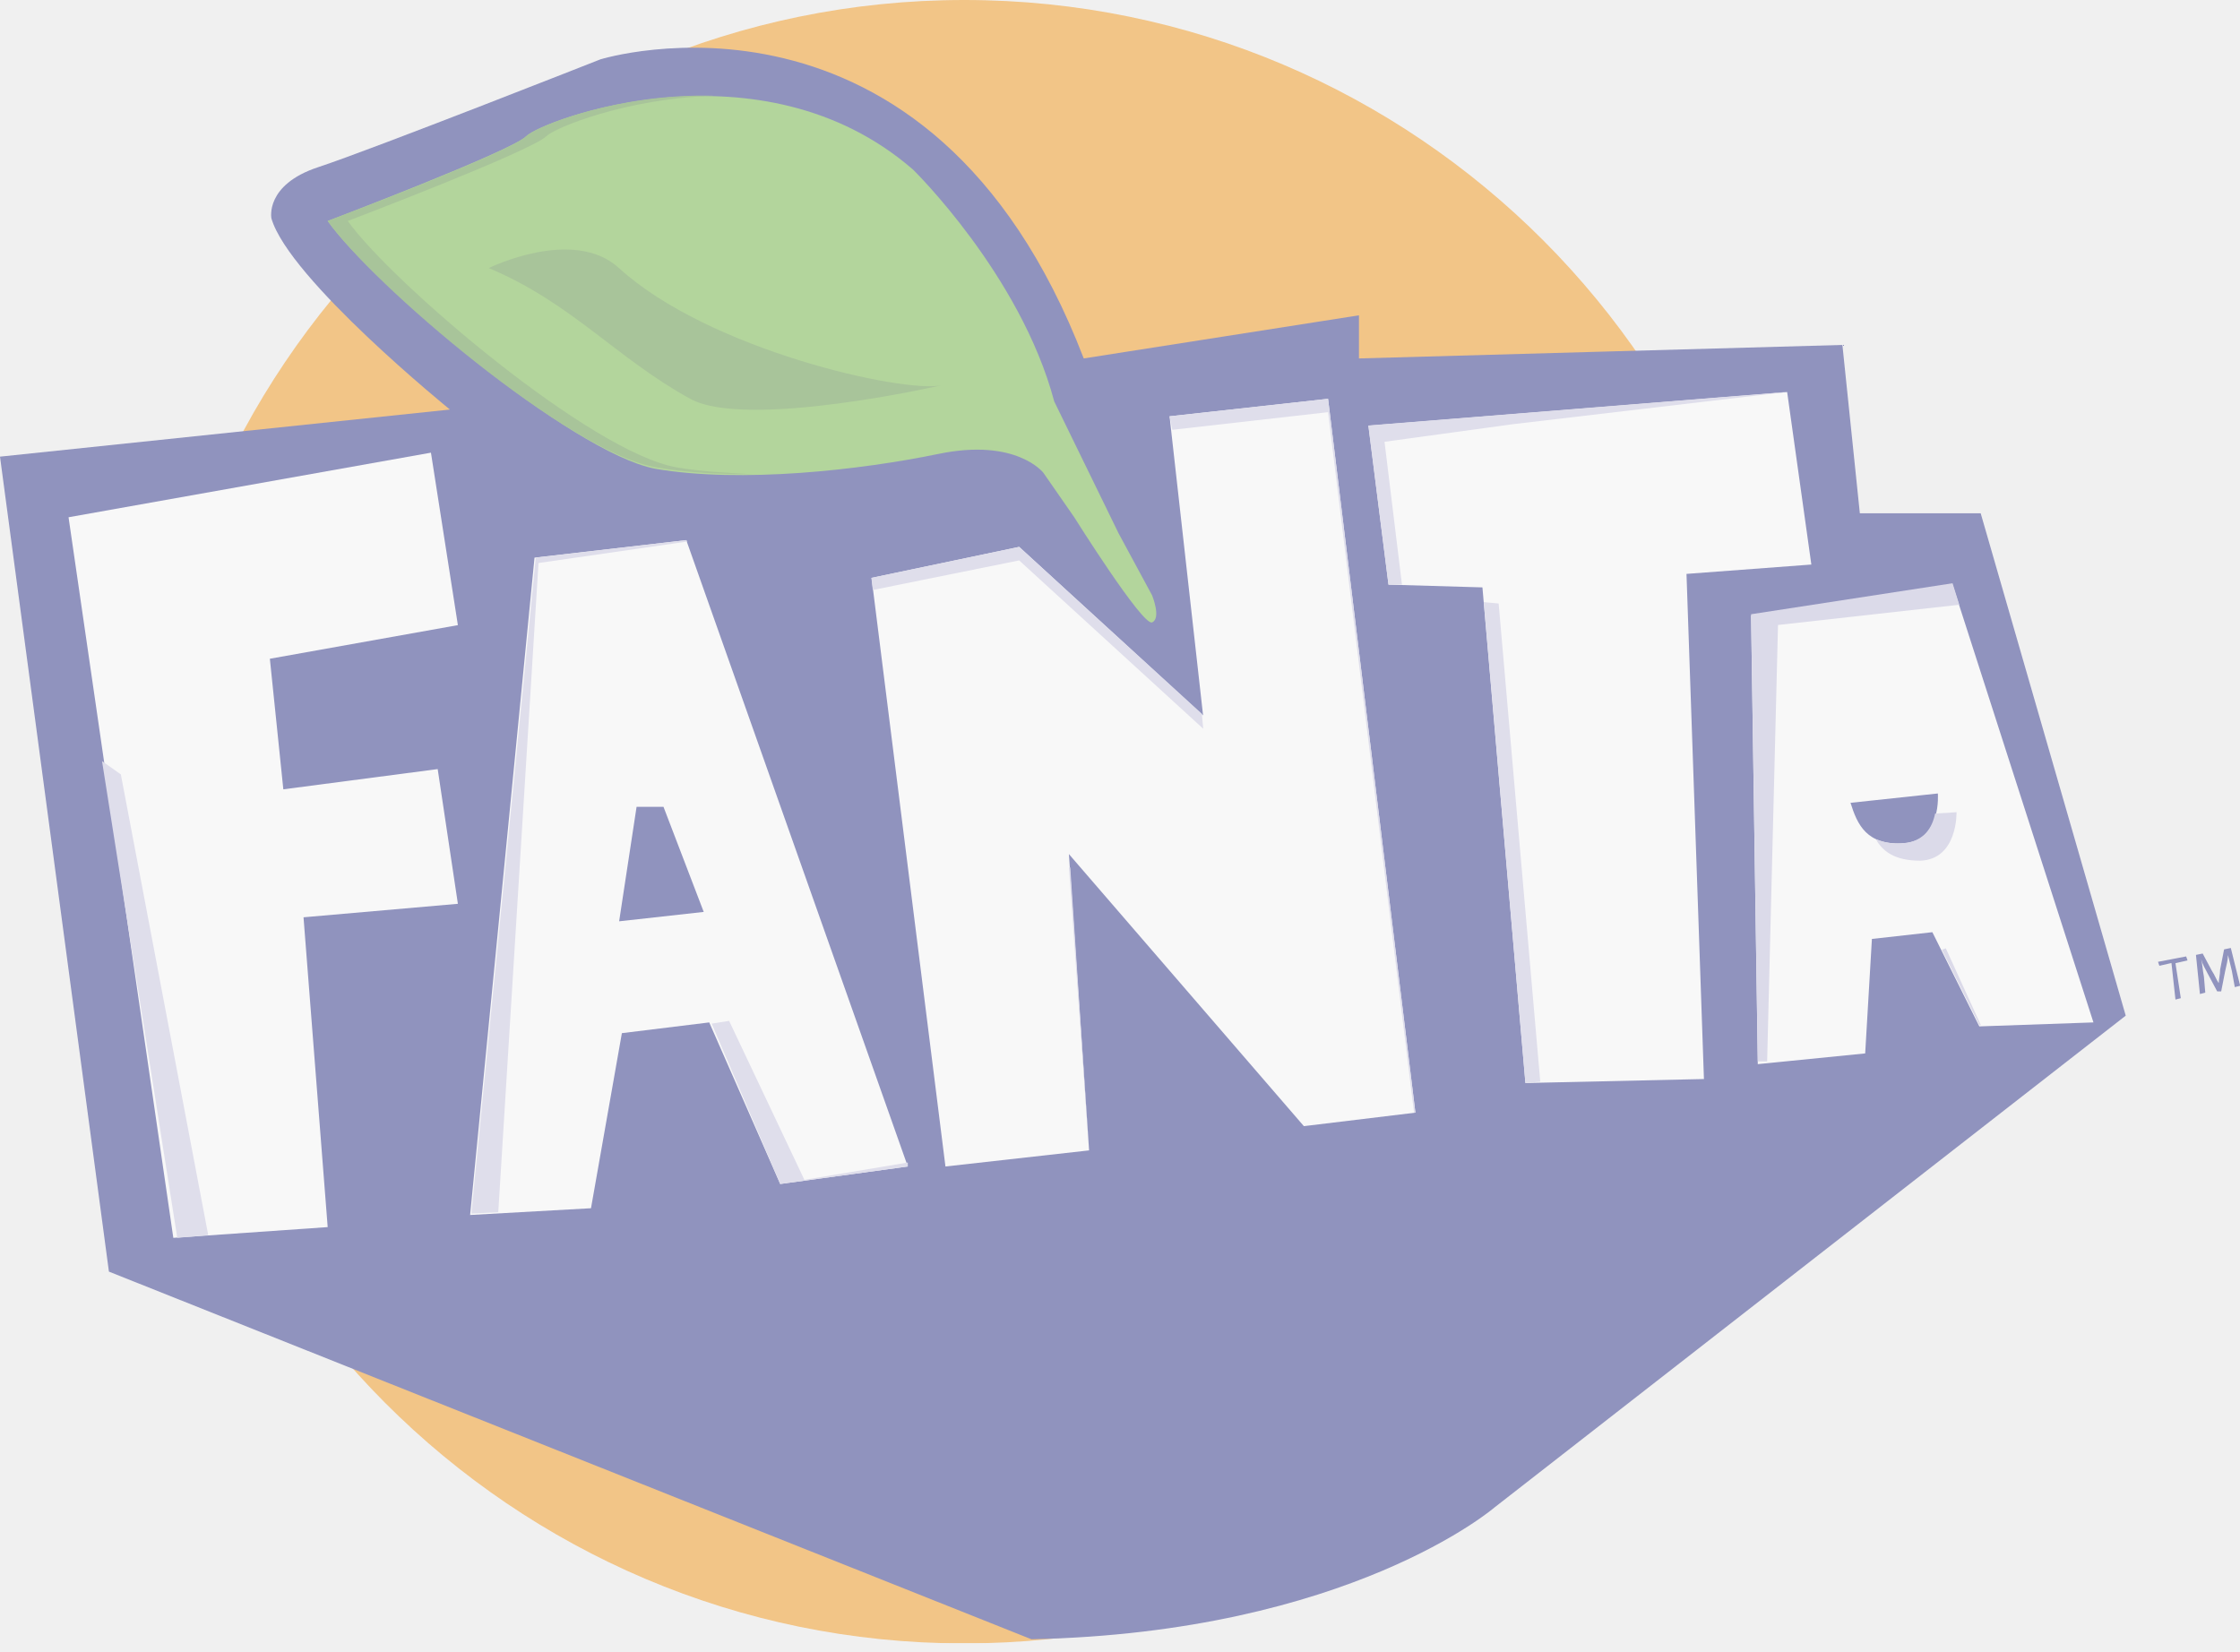
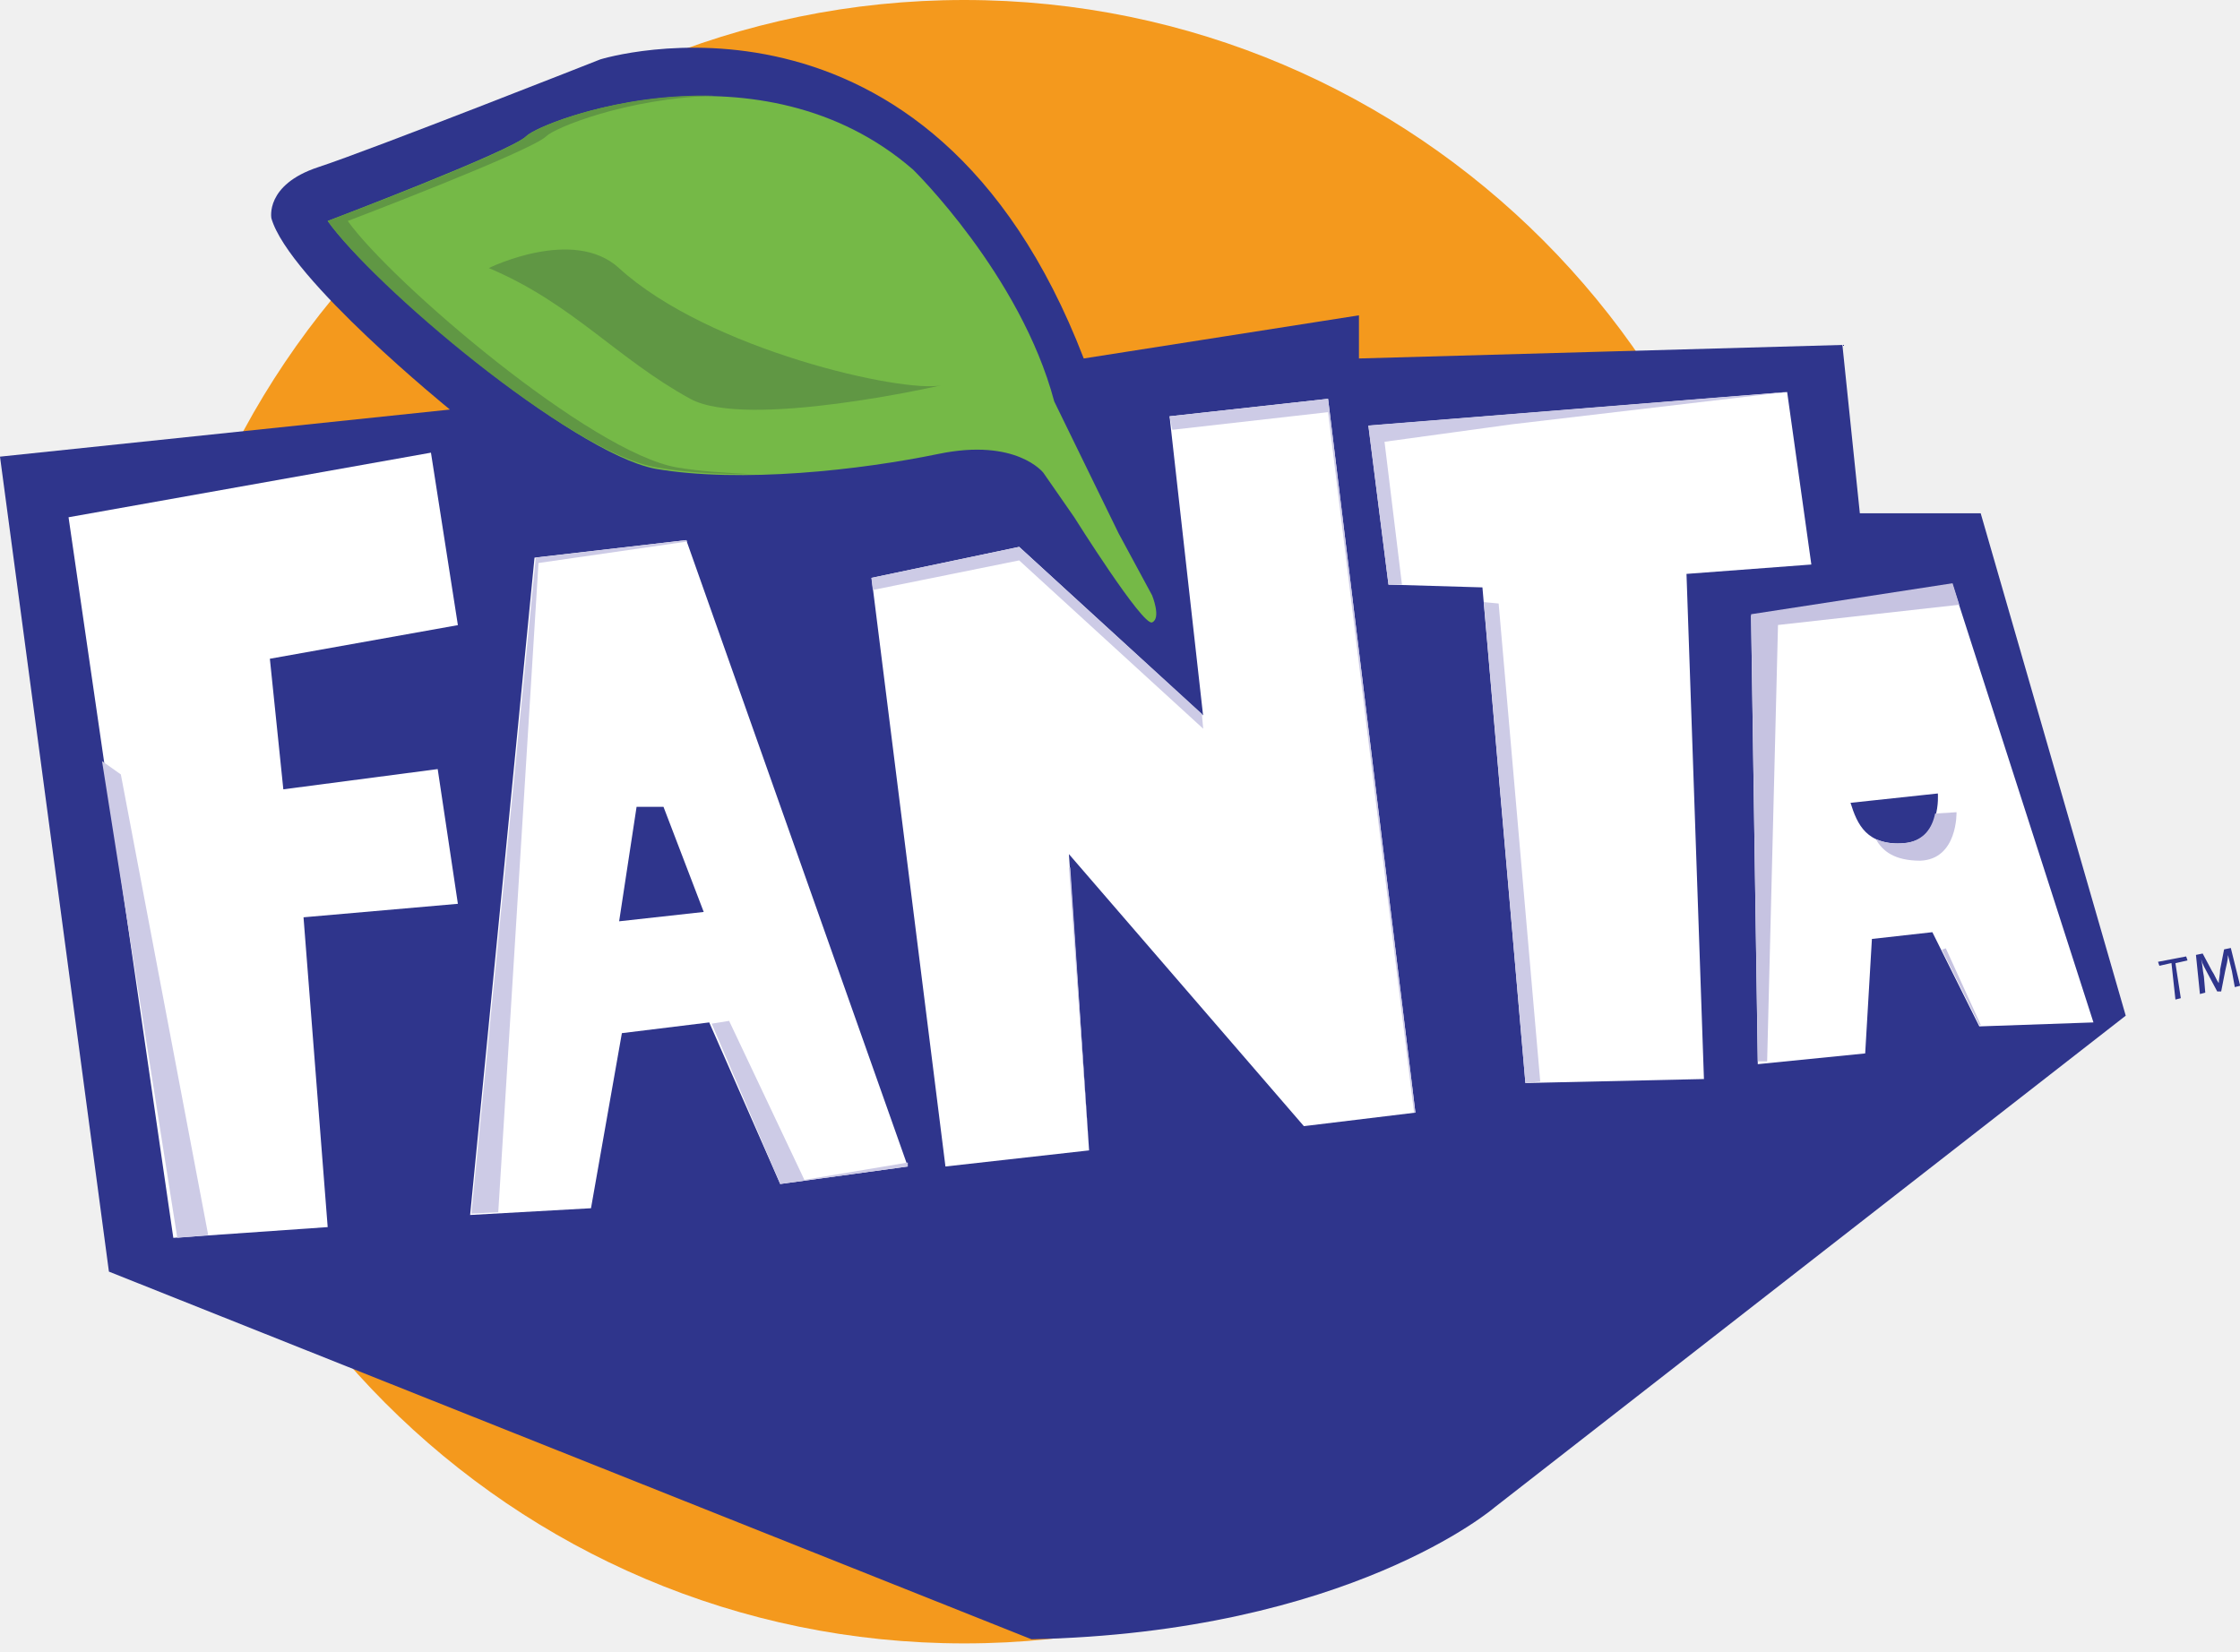
<svg xmlns="http://www.w3.org/2000/svg" width="80" height="59" viewBox="0 0 80 59" fill="none">
-   <g opacity="0.5" clip-path="url(#clip0)">
+   <g clip-path="url(#clip0)">
    <path d="M34.438 58.701C50.597 58.701 63.696 45.56 63.696 29.351C63.696 13.141 50.597 0 34.438 0C18.279 0 5.18 13.141 5.18 29.351C5.18 45.56 18.279 58.701 34.438 58.701Z" fill="#F4991D" />
-     <path d="M0 16.311L16.069 14.629C16.069 14.629 10.316 9.964 9.693 7.799C9.693 7.799 9.452 6.599 11.37 5.969C13.288 5.338 21.44 2.121 21.44 2.121C21.44 2.121 33.192 -1.535 38.705 12.803L48.534 11.263V12.803L65.8 12.321L66.423 18.334H70.739L75.919 36.278L53.381 53.84C53.381 53.84 48.201 58.312 36.837 58.553L3.89 45.421L0 16.311Z" fill="#2F358C" />
+     <path d="M0 16.311L16.069 14.629C16.069 14.629 10.316 9.964 9.693 7.799C9.693 7.799 9.452 6.599 11.37 5.969C13.288 5.339 21.44 2.121 21.44 2.121C21.44 2.121 33.192 -1.535 38.705 12.804L48.534 11.263V12.804L65.8 12.321L66.423 18.334H70.739L75.919 36.279L53.381 53.84C53.381 53.84 48.201 58.312 36.837 58.553L3.89 45.421L0 16.311Z" fill="#2F358C" />
    <path d="M11.703 7.893C11.703 7.893 18.276 5.393 18.801 4.862C19.374 4.286 27.193 1.348 32.613 6.062C32.613 6.062 36.449 9.816 37.651 14.338L39.951 19.052L41.147 21.266C41.147 21.266 41.481 22.083 41.147 22.231C40.814 22.379 38.366 18.476 38.366 18.476L37.263 16.887C37.263 16.887 36.301 15.637 33.52 16.213C30.739 16.788 26.472 17.271 23.401 16.744C20.385 16.163 13.282 10.101 11.703 7.893Z" fill="#75B947" />
-     <path d="M24.172 16.695C21.101 16.163 14.004 10.102 12.419 7.893C12.419 7.893 18.992 5.393 19.516 4.862C19.806 4.571 22.347 3.513 25.51 3.42C22.057 3.322 19.134 4.527 18.795 4.862C18.227 5.437 11.703 7.893 11.703 7.893C13.288 10.156 20.385 16.218 23.456 16.695C24.51 16.887 25.663 16.936 26.86 16.936C25.898 16.887 24.986 16.838 24.172 16.695Z" fill="#609744" />
-     <path d="M17.457 9.575C17.457 9.575 20.478 8.085 22.106 9.575C25.319 12.508 32.274 14.048 33.618 13.763C33.618 13.763 26.663 15.352 24.652 14.245C22.013 12.798 20.429 10.825 17.457 9.575Z" fill="#609744" />
-     <path d="M2.448 18.476L6.19 44.215L11.703 43.831L10.84 32.765L16.353 32.283L15.632 27.471L10.119 28.194L9.638 23.53L16.353 22.329L15.391 16.169L2.448 18.476ZM31.127 20.641L33.766 41.666L38.896 41.091L38.175 30.507L46.567 40.225L50.55 39.743L47.431 14.245L41.77 14.87L42.967 25.552L36.399 19.534L31.127 20.641Z" fill="white" />
-     <path d="M36.399 20.017L42.972 26.029L42.923 25.497L36.399 19.534L31.121 20.641L31.171 21.074L36.399 20.017ZM47.431 14.722L50.501 39.743H50.55L47.431 14.245L41.77 14.87L41.869 15.352L47.431 14.722ZM38.175 30.984L38.896 41.085L38.224 30.984H38.175Z" fill="#CDCBE6" />
-     <path d="M48.873 15.204L49.589 20.883L52.944 20.981L54.479 38.685L60.855 38.542L60.232 20.499L64.691 20.165L63.827 14.004L48.873 15.204Z" fill="white" />
-     <path d="M49.447 15.78L54.004 15.155L63.833 13.998L48.868 15.199L49.589 20.883H50.07L49.447 15.78ZM53.523 21.557L52.993 21.508L54.479 38.685L55.009 38.636L53.523 21.557Z" fill="#CDCBE6" />
-     <path d="M24.51 19.293L19.09 19.918L16.79 43.398L21.107 43.157L22.21 36.903L25.33 36.52L27.865 42.291L32.422 41.666L24.51 19.293ZM22.112 32.908L22.735 28.819H23.696L25.133 32.573L22.112 32.908Z" fill="white" />
-     <path d="M19.232 20.11L24.554 19.342L24.505 19.293L19.134 19.918L16.834 43.349L17.795 43.3L19.232 20.11ZM28.728 42.143L26.04 36.465L25.417 36.563L27.865 42.291L32.422 41.666V41.524L28.728 42.143Z" fill="#CDCBE6" />
-     <path d="M69.734 20.882L62.538 21.989L62.778 38.01L66.614 37.627L66.854 33.538L69.013 33.297L70.69 36.662L74.766 36.52L69.734 20.882ZM68.007 30.118C66.663 30.216 66.33 29.444 66.09 28.676L69.209 28.342C69.209 28.336 69.351 30.019 68.007 30.118Z" fill="white" />
-     <path d="M63.5 22.324L69.974 21.601L69.734 20.833L62.538 21.94L62.778 37.912H63.112L63.5 22.324ZM69.876 29.011L69.111 29.06C69.013 29.543 68.728 30.069 67.958 30.118C67.576 30.167 67.237 30.069 66.996 29.976C67.237 30.409 67.668 30.743 68.581 30.743C69.925 30.694 69.876 29.011 69.876 29.011ZM69.493 33.873L69.351 33.922L70.695 36.618H70.745L69.493 33.873Z" fill="#C6C3E1" />
+     <path d="M24.172 16.695C21.101 16.163 14.004 10.101 12.419 7.893C12.419 7.893 18.992 5.393 19.516 4.862C19.806 4.571 22.347 3.513 25.51 3.42C22.057 3.321 19.134 4.527 18.795 4.862C18.227 5.437 11.703 7.893 11.703 7.893C13.288 10.156 20.385 16.218 23.456 16.695C24.51 16.887 25.663 16.936 26.86 16.936C25.898 16.887 24.986 16.837 24.172 16.695Z" fill="#609744" />
+     <path d="M17.457 9.575C17.457 9.575 20.478 8.084 22.106 9.575C25.319 12.508 32.274 14.048 33.618 13.763C33.618 13.763 26.663 15.352 24.652 14.245C22.013 12.798 20.429 10.825 17.457 9.575Z" fill="#609744" />
+     <path d="M2.448 18.476L6.19 44.215L11.703 43.831L10.84 32.765L16.353 32.283L15.632 27.471L10.119 28.194L9.638 23.53L16.353 22.329L15.391 16.169L2.448 18.476ZM31.127 20.641L33.766 41.666L38.896 41.091L38.175 30.507L46.567 40.225L50.55 39.742L47.431 14.245L41.77 14.87L42.967 25.552L36.399 19.534L31.127 20.641Z" fill="white" />
+     <path d="M36.399 20.017L42.972 26.029L42.923 25.497L36.399 19.534L31.121 20.641L31.171 21.074L36.399 20.017ZM47.431 14.722L50.501 39.742H50.55L47.431 14.245L41.77 14.87L41.869 15.352L47.431 14.722ZM38.175 30.984L38.896 41.085L38.224 30.984H38.175Z" fill="#CDCBE6" />
+     <path d="M48.873 15.204L49.589 20.882L52.944 20.981L54.479 38.685L60.855 38.542L60.232 20.499L64.691 20.164L63.827 14.004L48.873 15.204Z" fill="white" />
+     <path d="M49.447 15.78L54.004 15.155L63.833 13.998L48.868 15.199L49.589 20.883H50.07L49.447 15.78ZM53.523 21.557L52.993 21.507L54.479 38.685L55.009 38.635L53.523 21.557Z" fill="#CDCBE6" />
+     <path d="M24.51 19.293L19.09 19.918L16.79 43.398L21.107 43.157L22.21 36.903L25.33 36.52L27.865 42.291L32.422 41.666L24.51 19.293ZM22.112 32.908L22.735 28.819H23.696L25.133 32.574L22.112 32.908Z" fill="white" />
+     <path d="M19.232 20.11L24.554 19.342L24.505 19.293L19.134 19.918L16.834 43.349L17.795 43.3L19.232 20.11ZM28.728 42.143L26.04 36.465L25.417 36.564L27.865 42.291L32.422 41.666V41.524L28.728 42.143Z" fill="#CDCBE6" />
+     <path d="M69.734 20.882L62.538 21.99L62.778 38.011L66.614 37.627L66.854 33.538L69.013 33.297L70.69 36.662L74.766 36.52L69.734 20.882ZM68.007 30.118C66.663 30.216 66.33 29.444 66.09 28.676L69.209 28.342C69.209 28.337 69.351 30.019 68.007 30.118Z" fill="white" />
+     <path d="M63.5 22.324L69.974 21.601L69.734 20.833L62.538 21.94L62.778 37.912H63.112L63.5 22.324ZM69.876 29.011L69.111 29.06C69.013 29.542 68.728 30.069 67.958 30.118C67.576 30.167 67.237 30.069 66.996 29.975C67.237 30.408 67.668 30.743 68.581 30.743C69.925 30.693 69.876 29.011 69.876 29.011ZM69.493 33.872L69.351 33.922L70.695 36.618H70.745L69.493 33.872Z" fill="#C6C3E1" />
    <path d="M3.644 27.186L6.332 44.215L7.436 44.116L4.316 27.662L3.644 27.186Z" fill="#CDCBE6" />
-     <path d="M77.552 34.398L77.121 34.497L77.072 34.355L78.077 34.163L78.126 34.305L77.695 34.404L77.886 35.654L77.695 35.703L77.552 34.398ZM79.711 34.689C79.661 34.497 79.612 34.256 79.569 34.114C79.569 34.305 79.519 34.448 79.47 34.689L79.328 35.412H79.186L78.853 34.788C78.754 34.596 78.662 34.453 78.612 34.256C78.662 34.448 78.662 34.64 78.711 34.881L78.76 35.456L78.569 35.506L78.427 34.108L78.667 34.059L79 34.684C79.099 34.826 79.142 34.974 79.241 35.117C79.241 34.974 79.29 34.826 79.29 34.634L79.432 33.911L79.672 33.861L80.006 35.21L79.814 35.259L79.711 34.689Z" fill="#2F358C" />
+     <path d="M77.552 34.399L77.121 34.497L77.072 34.355L78.077 34.163L78.126 34.305L77.694 34.404L77.886 35.654L77.694 35.703L77.552 34.399ZM79.711 34.689C79.661 34.497 79.612 34.256 79.569 34.114C79.569 34.305 79.519 34.448 79.47 34.689L79.328 35.413H79.186L78.853 34.788C78.754 34.596 78.662 34.453 78.612 34.256C78.662 34.448 78.662 34.64 78.711 34.881L78.76 35.456L78.569 35.506L78.427 34.108L78.667 34.059L79 34.684C79.099 34.826 79.142 34.974 79.241 35.117C79.241 34.974 79.29 34.826 79.29 34.634L79.432 33.911L79.672 33.861L80.006 35.21L79.814 35.259L79.711 34.689Z" fill="#2F358C" />
  </g>
  <defs>
    <clipPath id="clip0">
      <rect width="80" height="58.696" fill="white" />
    </clipPath>
  </defs>
</svg>
